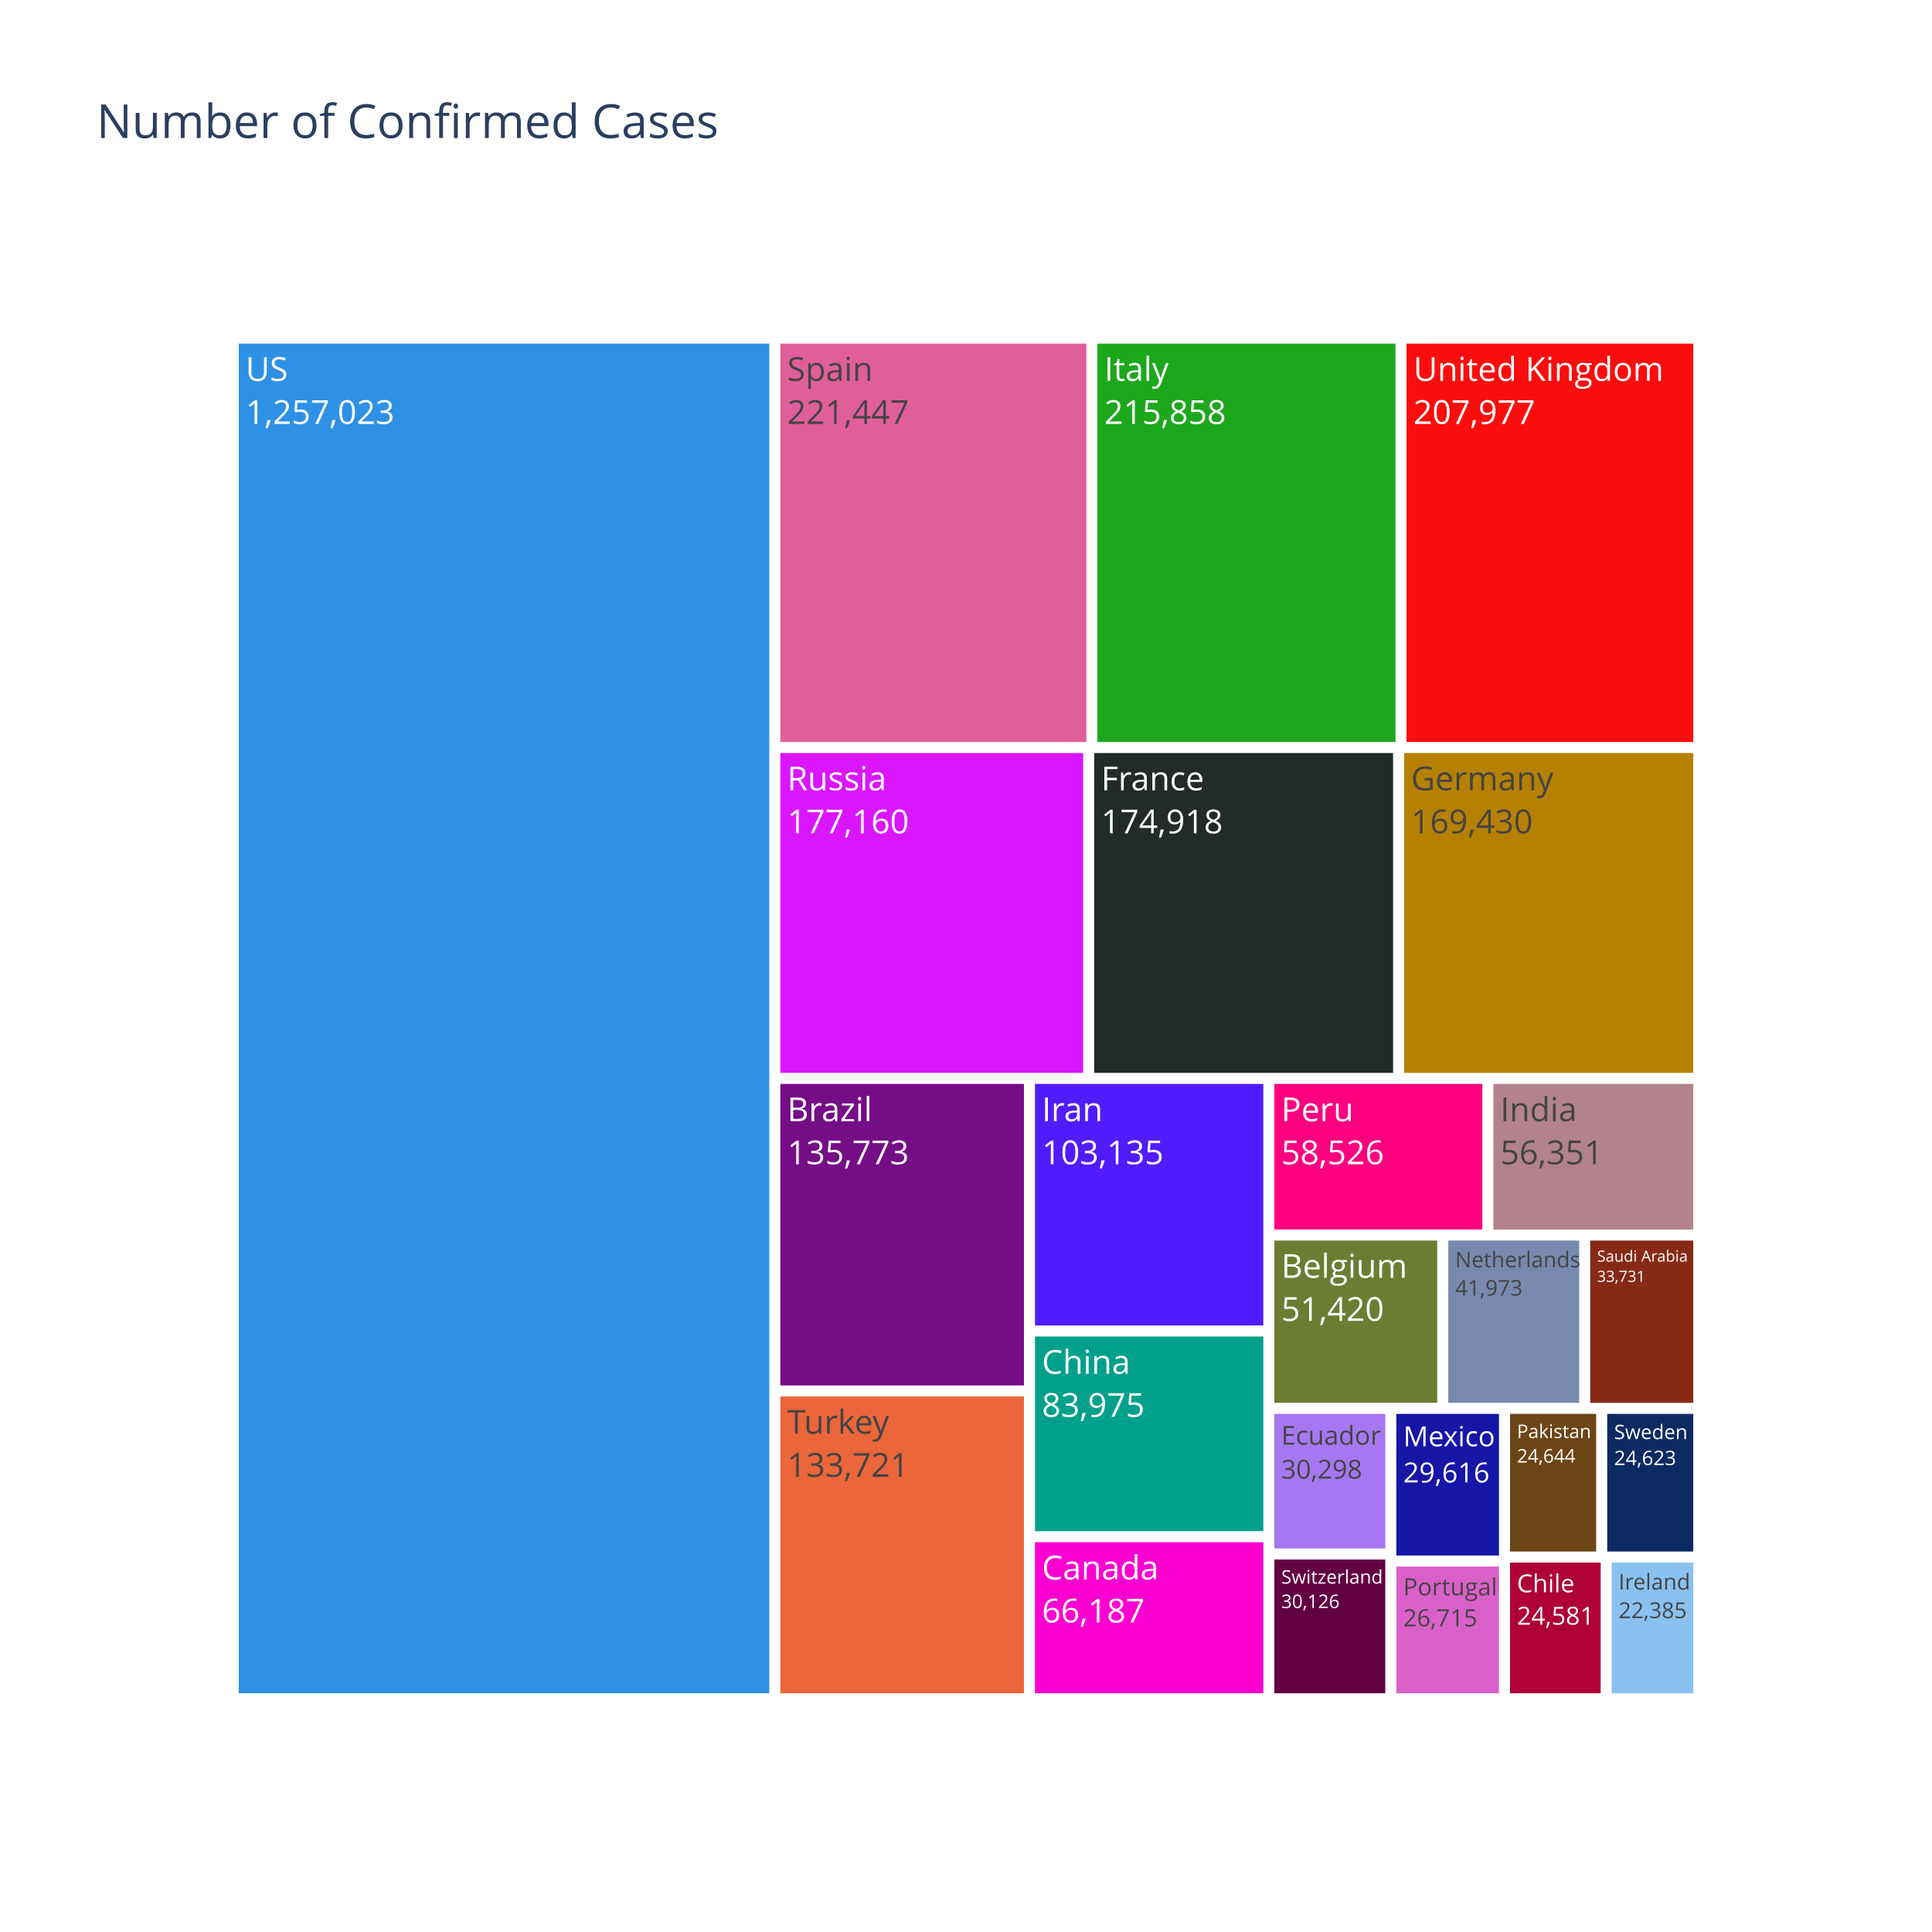
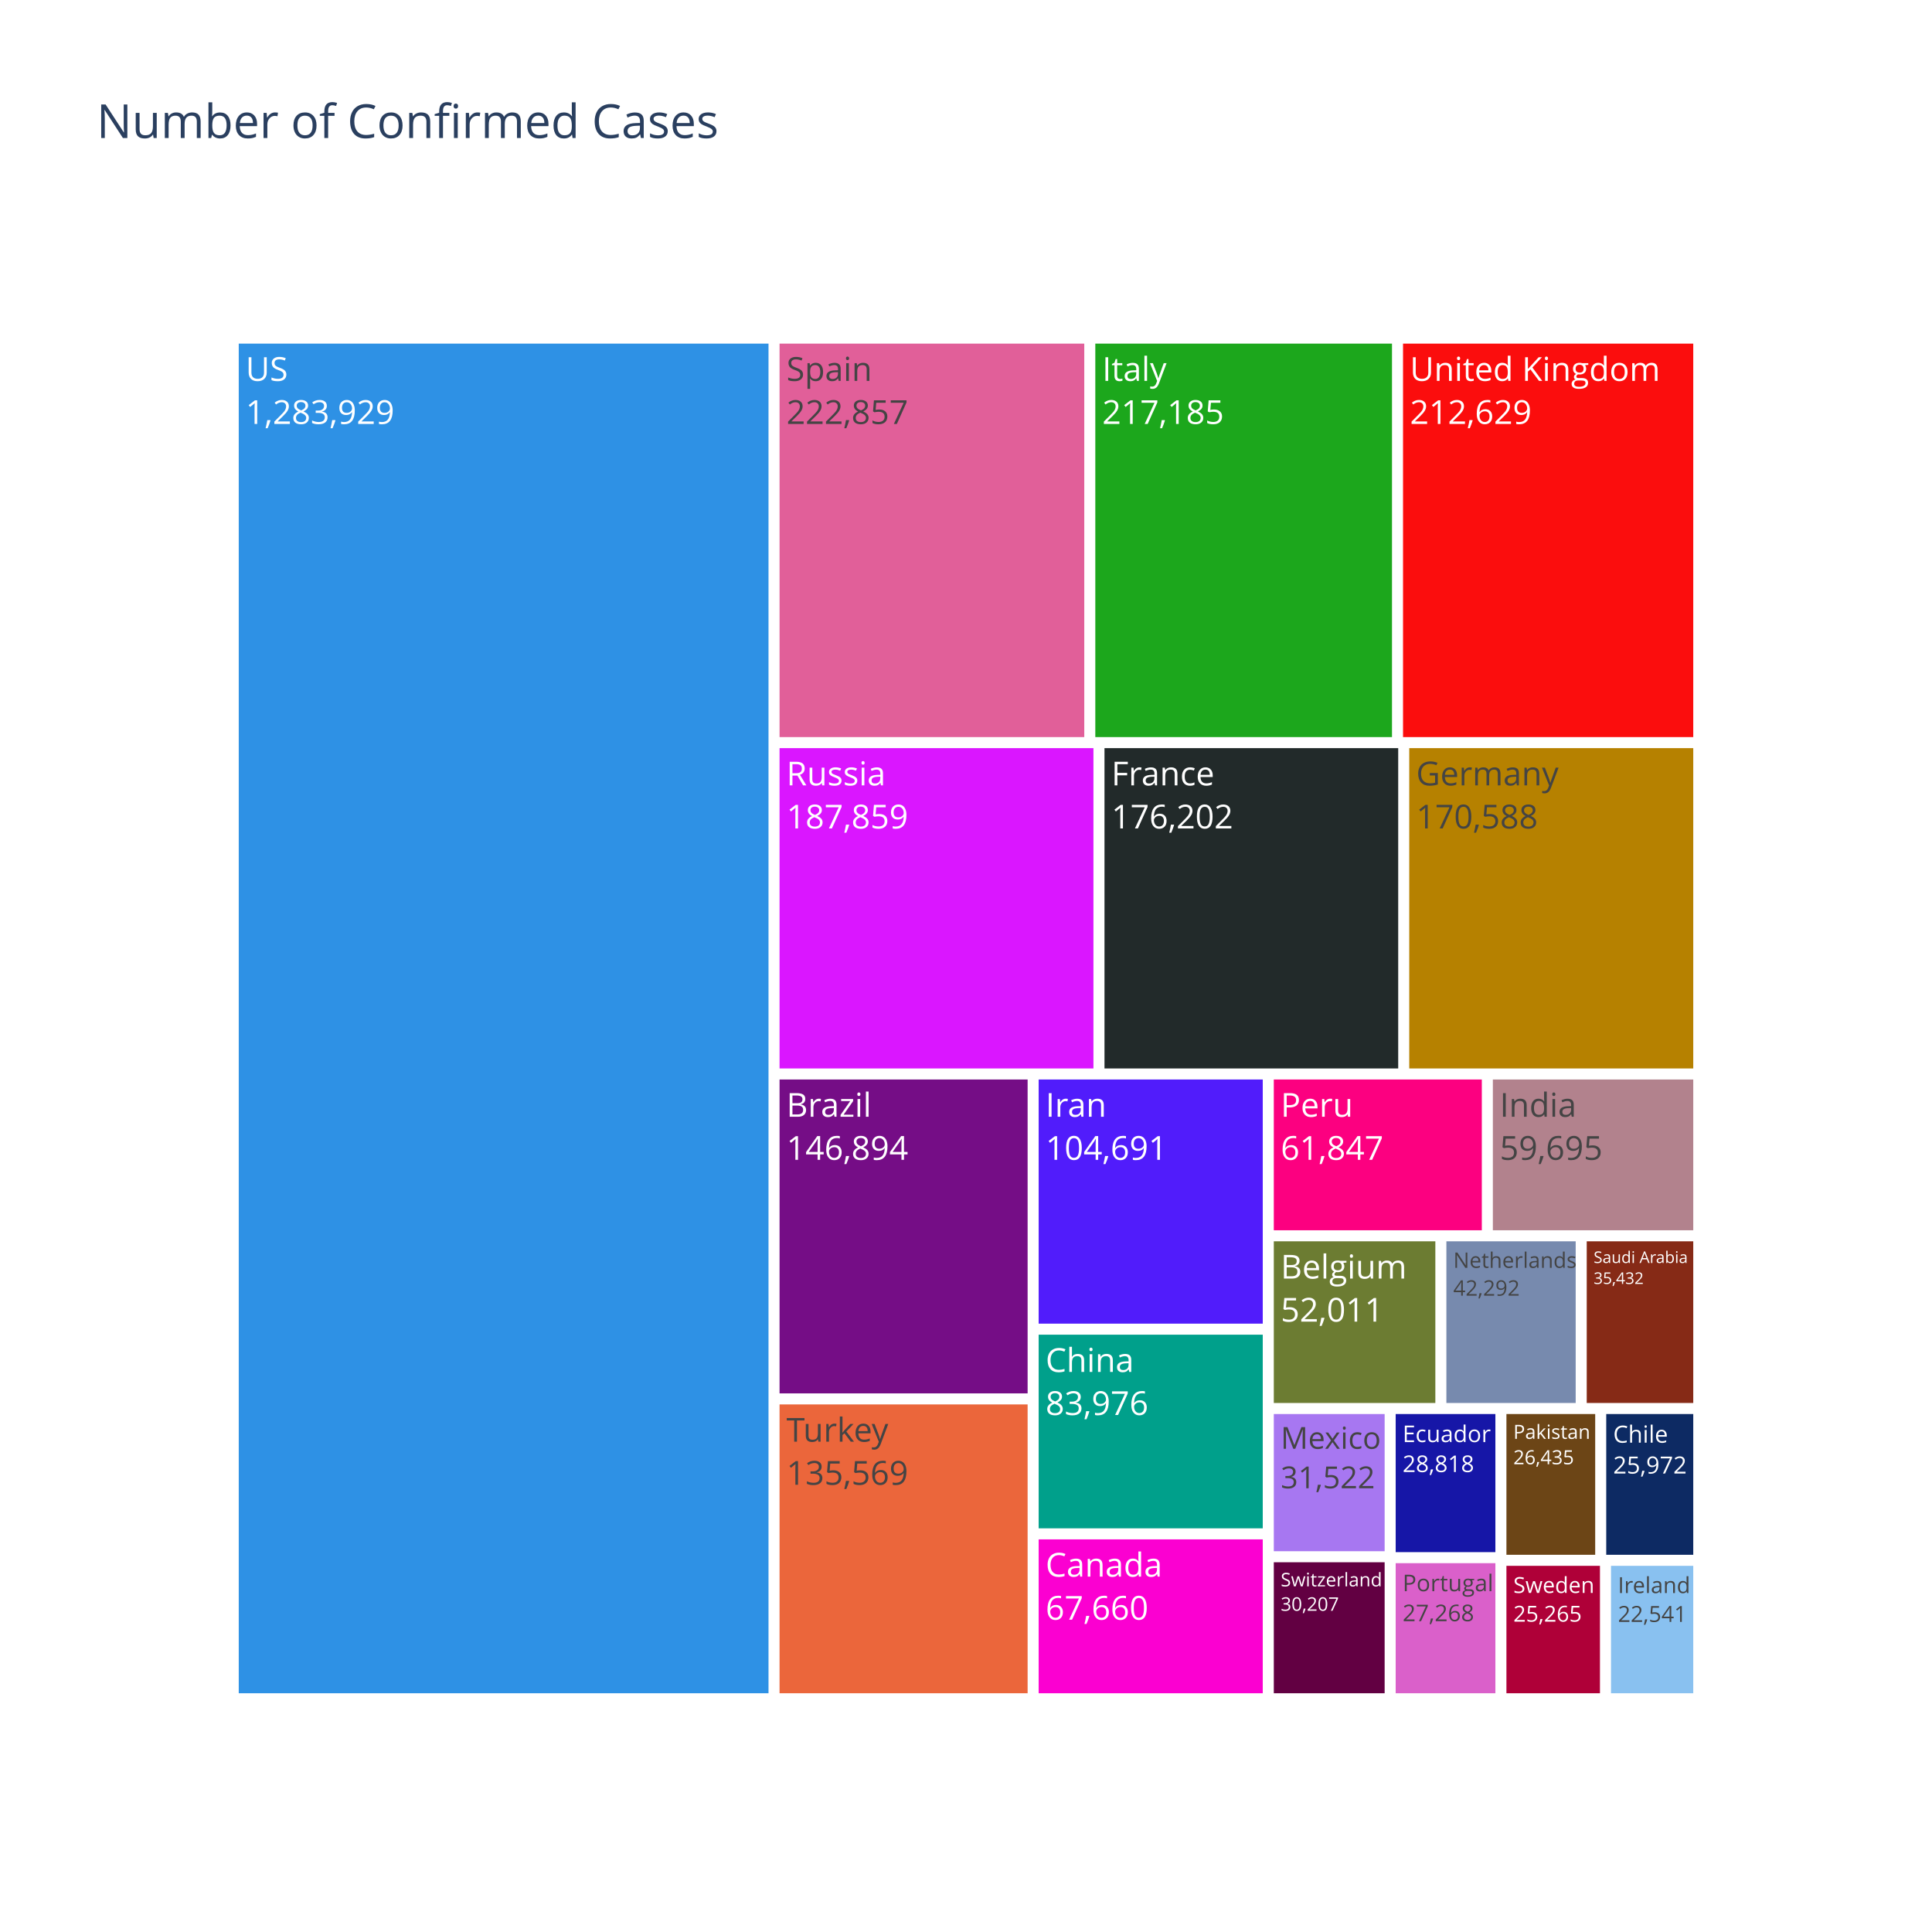
<svg xmlns="http://www.w3.org/2000/svg" class="main-svg" width="700" height="700" style="" viewBox="0 0 700 700">
  <rect x="0" y="0" width="700" height="700" style="fill: rgb(255, 255, 255); fill-opacity: 1;" />
-   <defs id="defs-99e1fc">
+   <defs id="defs-72fda2">
    <g class="clips" />
    <g class="gradients" />
  </defs>
  <g class="bglayer" />
  <g class="layer-below">
    <g class="imagelayer" />
    <g class="shapelayer" />
  </g>
  <g class="cartesianlayer" />
  <g class="polarlayer" />
  <g class="ternarylayer" />
  <g class="geolayer" />
  <g class="funnelarealayer" />
  <g class="pielayer" />
  <g class="treemaplayer">
    <g class="trace treemap" style="opacity: 1;">
      <g class="slice cursor-pointer">
        <path class="surface" d="M80,100L620,100L620,620L80,620Z" style="pointer-events: all; stroke-width: 0; fill: rgb(0, 0, 0); fill-opacity: 0; stroke: rgb(0, 0, 0); stroke-opacity: 0; opacity: 0;" />
        <g class="slicetext">
          <text data-notex="1" class="slicetext" text-anchor="start" x="0" y="0" style="font-family: 'Open Sans', verdana, arial, sans-serif; font-size: 12px; fill: rgb(42, 63, 95); fill-opacity: 1; white-space: pre;" transform="translate(86,114)"> </text>
        </g>
      </g>
      <g class="slice cursor-pointer">
-         <path class="surface" d="M86,124L279.225,124L279.225,614L86,614Z" style="pointer-events: all; stroke-width: 1; fill: rgb(46, 145, 229); fill-opacity: 1; stroke: rgb(255, 255, 255); stroke-opacity: 1; opacity: 1;" />
+         <path class="surface" d="M86,124L278.947,124L278.947,614L86,614Z" style="pointer-events: all; stroke-width: 1; fill: rgb(46, 145, 229); fill-opacity: 1; stroke: rgb(255, 255, 255); stroke-opacity: 1; opacity: 1;" />
        <g class="slicetext">
          <text data-notex="1" class="slicetext" text-anchor="start" x="0" y="0" style="font-family: 'Open Sans', verdana, arial, sans-serif; font-size: 12px; fill: rgb(255, 255, 255); fill-opacity: 1; white-space: pre;" transform="translate(89,138)">
            <tspan class="line" dy="0em" x="0" y="0">US</tspan>
-             <tspan class="line" dy="1.3em" x="0" y="0">1,257,023</tspan>
-           </text>
-         </g>
-       </g>
-       <g class="slice cursor-pointer">
-         <path class="surface" d="M282.225,124L394.113,124L394.113,269.339L282.225,269.339Z" style="pointer-events: all; stroke-width: 1; fill: rgb(225, 95, 153); fill-opacity: 1; stroke: rgb(255, 255, 255); stroke-opacity: 1; opacity: 1;" />
-         <g class="slicetext">
-           <text data-notex="1" class="slicetext" text-anchor="start" x="0" y="0" style="font-family: 'Open Sans', verdana, arial, sans-serif; font-size: 12px; fill: rgb(68, 68, 68); fill-opacity: 1; white-space: pre;" transform="translate(285.2255,138)">
+             <tspan class="line" dy="1.3em" x="0" y="0">1,283,929</tspan>
+           </text>
+         </g>
+       </g>
+       <g class="slice cursor-pointer">
+         <path class="surface" d="M281.947,124L393.352,124L393.352,267.563L281.947,267.563Z" style="pointer-events: all; stroke-width: 1; fill: rgb(225, 95, 153); fill-opacity: 1; stroke: rgb(255, 255, 255); stroke-opacity: 1; opacity: 1;" />
+         <g class="slicetext">
+           <text data-notex="1" class="slicetext" text-anchor="start" x="0" y="0" style="font-family: 'Open Sans', verdana, arial, sans-serif; font-size: 12px; fill: rgb(68, 68, 68); fill-opacity: 1; white-space: pre;" transform="translate(284.9468,138)">
            <tspan class="line" dy="0em" x="0" y="0">Spain</tspan>
-             <tspan class="line" dy="1.3em" x="0" y="0">221,447</tspan>
-           </text>
-         </g>
-       </g>
-       <g class="slice cursor-pointer">
-         <path class="surface" d="M397.113,124L506.101,124L506.101,269.339L397.113,269.339Z" style="pointer-events: all; stroke-width: 1; fill: rgb(28, 167, 28); fill-opacity: 1; stroke: rgb(255, 255, 255); stroke-opacity: 1; opacity: 1;" />
-         <g class="slicetext">
-           <text data-notex="1" class="slicetext" text-anchor="start" x="0" y="0" style="font-family: 'Open Sans', verdana, arial, sans-serif; font-size: 12px; fill: rgb(255, 255, 255); fill-opacity: 1; white-space: pre;" transform="translate(400.1129,138)">
+             <tspan class="line" dy="1.3em" x="0" y="0">222,857</tspan>
+           </text>
+         </g>
+       </g>
+       <g class="slice cursor-pointer">
+         <path class="surface" d="M396.352,124L504.845,124L504.845,267.563L396.352,267.563Z" style="pointer-events: all; stroke-width: 1; fill: rgb(28, 167, 28); fill-opacity: 1; stroke: rgb(255, 255, 255); stroke-opacity: 1; opacity: 1;" />
+         <g class="slicetext">
+           <text data-notex="1" class="slicetext" text-anchor="start" x="0" y="0" style="font-family: 'Open Sans', verdana, arial, sans-serif; font-size: 12px; fill: rgb(255, 255, 255); fill-opacity: 1; white-space: pre;" transform="translate(399.352,138)">
            <tspan class="line" dy="0em" x="0" y="0">Italy</tspan>
-             <tspan class="line" dy="1.3em" x="0" y="0">215,858</tspan>
-           </text>
-         </g>
-       </g>
-       <g class="slice cursor-pointer">
-         <path class="surface" d="M509.101,124L614,124L614,269.339L509.101,269.339Z" style="pointer-events: all; stroke-width: 1; fill: rgb(251, 13, 13); fill-opacity: 1; stroke: rgb(255, 255, 255); stroke-opacity: 1; opacity: 1;" />
-         <g class="slicetext">
-           <text data-notex="1" class="slicetext" text-anchor="start" x="0" y="0" style="font-family: 'Open Sans', verdana, arial, sans-serif; font-size: 12px; fill: rgb(255, 255, 255); fill-opacity: 1; white-space: pre;" transform="translate(512.1008,138)">
+             <tspan class="line" dy="1.3em" x="0" y="0">217,185</tspan>
+           </text>
+         </g>
+       </g>
+       <g class="slice cursor-pointer">
+         <path class="surface" d="M507.845,124L614,124L614,267.563L507.845,267.563Z" style="pointer-events: all; stroke-width: 1; fill: rgb(251, 13, 13); fill-opacity: 1; stroke: rgb(255, 255, 255); stroke-opacity: 1; opacity: 1;" />
+         <g class="slicetext">
+           <text data-notex="1" class="slicetext" text-anchor="start" x="0" y="0" style="font-family: 'Open Sans', verdana, arial, sans-serif; font-size: 12px; fill: rgb(255, 255, 255); fill-opacity: 1; white-space: pre;" transform="translate(510.8454,138)">
            <tspan class="line" dy="0em" x="0" y="0">United Kingdom</tspan>
-             <tspan class="line" dy="1.3em" x="0" y="0">207,977</tspan>
-           </text>
-         </g>
-       </g>
-       <g class="slice cursor-pointer">
-         <path class="surface" d="M282.225,272.339L392.951,272.339L392.951,389.225L282.225,389.225Z" style="pointer-events: all; stroke-width: 1; fill: rgb(218, 22, 255); fill-opacity: 1; stroke: rgb(255, 255, 255); stroke-opacity: 1; opacity: 1;" />
-         <g class="slicetext">
-           <text data-notex="1" class="slicetext" text-anchor="start" x="0" y="0" style="font-family: 'Open Sans', verdana, arial, sans-serif; font-size: 12px; fill: rgb(255, 255, 255); fill-opacity: 1; white-space: pre;" transform="translate(285.2255,286.3393)">
+             <tspan class="line" dy="1.3em" x="0" y="0">212,629</tspan>
+           </text>
+         </g>
+       </g>
+       <g class="slice cursor-pointer">
+         <path class="surface" d="M281.947,270.563L396.674,270.563L396.674,387.623L281.947,387.623Z" style="pointer-events: all; stroke-width: 1; fill: rgb(218, 22, 255); fill-opacity: 1; stroke: rgb(255, 255, 255); stroke-opacity: 1; opacity: 1;" />
+         <g class="slicetext">
+           <text data-notex="1" class="slicetext" text-anchor="start" x="0" y="0" style="font-family: 'Open Sans', verdana, arial, sans-serif; font-size: 12px; fill: rgb(255, 255, 255); fill-opacity: 1; white-space: pre;" transform="translate(284.9468,284.5631)">
            <tspan class="line" dy="0em" x="0" y="0">Russia</tspan>
-             <tspan class="line" dy="1.3em" x="0" y="0">177,160</tspan>
-           </text>
-         </g>
-       </g>
-       <g class="slice cursor-pointer">
-         <path class="surface" d="M395.951,272.339L505.237,272.339L505.237,389.225L395.951,389.225Z" style="pointer-events: all; stroke-width: 1; fill: rgb(34, 42, 42); fill-opacity: 1; stroke: rgb(255, 255, 255); stroke-opacity: 1; opacity: 1;" />
-         <g class="slicetext">
-           <text data-notex="1" class="slicetext" text-anchor="start" x="0" y="0" style="font-family: 'Open Sans', verdana, arial, sans-serif; font-size: 12px; fill: rgb(255, 255, 255); fill-opacity: 1; white-space: pre;" transform="translate(398.9508,286.3393)">
+             <tspan class="line" dy="1.3em" x="0" y="0">187,859</tspan>
+           </text>
+         </g>
+       </g>
+       <g class="slice cursor-pointer">
+         <path class="surface" d="M399.674,270.563L507.096,270.563L507.096,387.623L399.674,387.623Z" style="pointer-events: all; stroke-width: 1; fill: rgb(34, 42, 42); fill-opacity: 1; stroke: rgb(255, 255, 255); stroke-opacity: 1; opacity: 1;" />
+         <g class="slicetext">
+           <text data-notex="1" class="slicetext" text-anchor="start" x="0" y="0" style="font-family: 'Open Sans', verdana, arial, sans-serif; font-size: 12px; fill: rgb(255, 255, 255); fill-opacity: 1; white-space: pre;" transform="translate(402.6741,284.5631)">
            <tspan class="line" dy="0em" x="0" y="0">France</tspan>
-             <tspan class="line" dy="1.3em" x="0" y="0">174,918</tspan>
-           </text>
-         </g>
-       </g>
-       <g class="slice cursor-pointer">
-         <path class="surface" d="M508.237,272.339L614,272.339L614,389.225L508.237,389.225Z" style="pointer-events: all; stroke-width: 1; fill: rgb(182, 129, 0); fill-opacity: 1; stroke: rgb(255, 255, 255); stroke-opacity: 1; opacity: 1;" />
-         <g class="slicetext">
-           <text data-notex="1" class="slicetext" text-anchor="start" x="0" y="0" style="font-family: 'Open Sans', verdana, arial, sans-serif; font-size: 12px; fill: rgb(68, 68, 68); fill-opacity: 1; white-space: pre;" transform="translate(511.2369,286.3393)">
+             <tspan class="line" dy="1.3em" x="0" y="0">176,202</tspan>
+           </text>
+         </g>
+       </g>
+       <g class="slice cursor-pointer">
+         <path class="surface" d="M510.096,270.563L614,270.563L614,387.623L510.096,387.623Z" style="pointer-events: all; stroke-width: 1; fill: rgb(182, 129, 0); fill-opacity: 1; stroke: rgb(255, 255, 255); stroke-opacity: 1; opacity: 1;" />
+         <g class="slicetext">
+           <text data-notex="1" class="slicetext" text-anchor="start" x="0" y="0" style="font-family: 'Open Sans', verdana, arial, sans-serif; font-size: 12px; fill: rgb(68, 68, 68); fill-opacity: 1; white-space: pre;" transform="translate(513.0961,284.5631)">
            <tspan class="line" dy="0em" x="0" y="0">Germany</tspan>
-             <tspan class="line" dy="1.3em" x="0" y="0">169,430</tspan>
-           </text>
-         </g>
-       </g>
-       <g class="slice cursor-pointer">
-         <path class="surface" d="M282.225,392.225L371.495,392.225L371.495,502.468L282.225,502.468Z" style="pointer-events: all; stroke-width: 1; fill: rgb(117, 13, 134); fill-opacity: 1; stroke: rgb(255, 255, 255); stroke-opacity: 1; opacity: 1;" />
-         <g class="slicetext">
-           <text data-notex="1" class="slicetext" text-anchor="start" x="0" y="0" style="font-family: 'Open Sans', verdana, arial, sans-serif; font-size: 12px; fill: rgb(255, 255, 255); fill-opacity: 1; white-space: pre;" transform="translate(285.2255,406.2251)">
+             <tspan class="line" dy="1.3em" x="0" y="0">170,588</tspan>
+           </text>
+         </g>
+       </g>
+       <g class="slice cursor-pointer">
+         <path class="surface" d="M281.947,390.623L372.827,390.623L372.827,505.35L281.947,505.35Z" style="pointer-events: all; stroke-width: 1; fill: rgb(117, 13, 134); fill-opacity: 1; stroke: rgb(255, 255, 255); stroke-opacity: 1; opacity: 1;" />
+         <g class="slicetext">
+           <text data-notex="1" class="slicetext" text-anchor="start" x="0" y="0" style="font-family: 'Open Sans', verdana, arial, sans-serif; font-size: 12px; fill: rgb(255, 255, 255); fill-opacity: 1; white-space: pre;" transform="translate(284.9468,404.6233)">
            <tspan class="line" dy="0em" x="0" y="0">Brazil</tspan>
-             <tspan class="line" dy="1.3em" x="0" y="0">135,773</tspan>
-           </text>
-         </g>
-       </g>
-       <g class="slice cursor-pointer">
-         <path class="surface" d="M282.225,505.468L371.495,505.468L371.495,614L282.225,614Z" style="pointer-events: all; stroke-width: 1; fill: rgb(235, 102, 59); fill-opacity: 1; stroke: rgb(255, 255, 255); stroke-opacity: 1; opacity: 1;" />
-         <g class="slicetext">
-           <text data-notex="1" class="slicetext" text-anchor="start" x="0" y="0" style="font-family: 'Open Sans', verdana, arial, sans-serif; font-size: 12px; fill: rgb(68, 68, 68); fill-opacity: 1; white-space: pre;" transform="translate(285.2255,519.4683)">
+             <tspan class="line" dy="1.3em" x="0" y="0">146,894</tspan>
+           </text>
+         </g>
+       </g>
+       <g class="slice cursor-pointer">
+         <path class="surface" d="M281.947,508.35L372.827,508.35L372.827,614L281.947,614Z" style="pointer-events: all; stroke-width: 1; fill: rgb(235, 102, 59); fill-opacity: 1; stroke: rgb(255, 255, 255); stroke-opacity: 1; opacity: 1;" />
+         <g class="slicetext">
+           <text data-notex="1" class="slicetext" text-anchor="start" x="0" y="0" style="font-family: 'Open Sans', verdana, arial, sans-serif; font-size: 12px; fill: rgb(68, 68, 68); fill-opacity: 1; white-space: pre;" transform="translate(284.9468,522.3498)">
            <tspan class="line" dy="0em" x="0" y="0">Turkey</tspan>
-             <tspan class="line" dy="1.3em" x="0" y="0">133,721</tspan>
-           </text>
-         </g>
-       </g>
-       <g class="slice cursor-pointer">
-         <path class="surface" d="M374.495,392.225L458.22,392.225L458.22,480.747L374.495,480.747Z" style="pointer-events: all; stroke-width: 1; fill: rgb(81, 28, 251); fill-opacity: 1; stroke: rgb(255, 255, 255); stroke-opacity: 1; opacity: 1;" />
-         <g class="slicetext">
-           <text data-notex="1" class="slicetext" text-anchor="start" x="0" y="0" style="font-family: 'Open Sans', verdana, arial, sans-serif; font-size: 12px; fill: rgb(255, 255, 255); fill-opacity: 1; white-space: pre;" transform="translate(377.4954,406.2251)">
+             <tspan class="line" dy="1.3em" x="0" y="0">135,569</tspan>
+           </text>
+         </g>
+       </g>
+       <g class="slice cursor-pointer">
+         <path class="surface" d="M375.827,390.623L458.021,390.623L458.021,480.082L375.827,480.082Z" style="pointer-events: all; stroke-width: 1; fill: rgb(81, 28, 251); fill-opacity: 1; stroke: rgb(255, 255, 255); stroke-opacity: 1; opacity: 1;" />
+         <g class="slicetext">
+           <text data-notex="1" class="slicetext" text-anchor="start" x="0" y="0" style="font-family: 'Open Sans', verdana, arial, sans-serif; font-size: 12px; fill: rgb(255, 255, 255); fill-opacity: 1; white-space: pre;" transform="translate(378.827,404.6233)">
            <tspan class="line" dy="0em" x="0" y="0">Iran</tspan>
-             <tspan class="line" dy="1.3em" x="0" y="0">103,135</tspan>
-           </text>
-         </g>
-       </g>
-       <g class="slice cursor-pointer">
-         <path class="surface" d="M374.495,483.747L458.22,483.747L458.22,555.266L374.495,555.266Z" style="pointer-events: all; stroke-width: 1; fill: rgb(0, 160, 139); fill-opacity: 1; stroke: rgb(255, 255, 255); stroke-opacity: 1; opacity: 1;" />
-         <g class="slicetext">
-           <text data-notex="1" class="slicetext" text-anchor="start" x="0" y="0" style="font-family: 'Open Sans', verdana, arial, sans-serif; font-size: 12px; fill: rgb(255, 255, 255); fill-opacity: 1; white-space: pre;" transform="translate(377.4954,497.7467)">
+             <tspan class="line" dy="1.3em" x="0" y="0">104,691</tspan>
+           </text>
+         </g>
+       </g>
+       <g class="slice cursor-pointer">
+         <path class="surface" d="M375.827,483.082L458.021,483.082L458.021,554.246L375.827,554.246Z" style="pointer-events: all; stroke-width: 1; fill: rgb(0, 160, 139); fill-opacity: 1; stroke: rgb(255, 255, 255); stroke-opacity: 1; opacity: 1;" />
+         <g class="slicetext">
+           <text data-notex="1" class="slicetext" text-anchor="start" x="0" y="0" style="font-family: 'Open Sans', verdana, arial, sans-serif; font-size: 12px; fill: rgb(255, 255, 255); fill-opacity: 1; white-space: pre;" transform="translate(378.827,497.0818)">
            <tspan class="line" dy="0em" x="0" y="0">China</tspan>
-             <tspan class="line" dy="1.3em" x="0" y="0">83,975</tspan>
-           </text>
-         </g>
-       </g>
-       <g class="slice cursor-pointer">
-         <path class="surface" d="M374.495,558.266L458.22,558.266L458.22,614L374.495,614Z" style="pointer-events: all; stroke-width: 1; fill: rgb(251, 0, 209); fill-opacity: 1; stroke: rgb(255, 255, 255); stroke-opacity: 1; opacity: 1;" />
-         <g class="slicetext">
-           <text data-notex="1" class="slicetext" text-anchor="start" x="0" y="0" style="font-family: 'Open Sans', verdana, arial, sans-serif; font-size: 12px; fill: rgb(255, 255, 255); fill-opacity: 1; white-space: pre;" transform="translate(377.4954,572.2659)">
+             <tspan class="line" dy="1.3em" x="0" y="0">83,976</tspan>
+           </text>
+         </g>
+       </g>
+       <g class="slice cursor-pointer">
+         <path class="surface" d="M375.827,557.246L458.021,557.246L458.021,614L375.827,614Z" style="pointer-events: all; stroke-width: 1; fill: rgb(251, 0, 209); fill-opacity: 1; stroke: rgb(255, 255, 255); stroke-opacity: 1; opacity: 1;" />
+         <g class="slicetext">
+           <text data-notex="1" class="slicetext" text-anchor="start" x="0" y="0" style="font-family: 'Open Sans', verdana, arial, sans-serif; font-size: 12px; fill: rgb(255, 255, 255); fill-opacity: 1; white-space: pre;" transform="translate(378.827,571.2457)">
            <tspan class="line" dy="0em" x="0" y="0">Canada</tspan>
-             <tspan class="line" dy="1.3em" x="0" y="0">66,187</tspan>
-           </text>
-         </g>
-       </g>
-       <g class="slice cursor-pointer">
-         <path class="surface" d="M461.22,392.225L537.585,392.225L537.585,445.977L461.22,445.977Z" style="pointer-events: all; stroke-width: 1; fill: rgb(252, 0, 128); fill-opacity: 1; stroke: rgb(255, 255, 255); stroke-opacity: 1; opacity: 1;" />
-         <g class="slicetext">
-           <text data-notex="1" class="slicetext" text-anchor="start" x="0" y="0" style="font-family: 'Open Sans', verdana, arial, sans-serif; font-size: 12px; fill: rgb(255, 255, 255); fill-opacity: 1; white-space: pre;" transform="translate(464.2198,406.2251)">
+             <tspan class="line" dy="1.3em" x="0" y="0">67,660</tspan>
+           </text>
+         </g>
+       </g>
+       <g class="slice cursor-pointer">
+         <path class="surface" d="M461.021,390.623L537.391,390.623L537.391,446.251L461.021,446.251Z" style="pointer-events: all; stroke-width: 1; fill: rgb(252, 0, 128); fill-opacity: 1; stroke: rgb(255, 255, 255); stroke-opacity: 1; opacity: 1;" />
+         <g class="slicetext">
+           <text data-notex="1" class="slicetext" text-anchor="start" x="0" y="0" style="font-family: 'Open Sans', verdana, arial, sans-serif; font-size: 12px; fill: rgb(255, 255, 255); fill-opacity: 1; white-space: pre;" transform="translate(464.0205,404.6233)">
            <tspan class="line" dy="0em" x="0" y="0">Peru</tspan>
-             <tspan class="line" dy="1.3em" x="0" y="0">58,526</tspan>
-           </text>
-         </g>
-       </g>
-       <g class="slice cursor-pointer">
-         <path class="surface" d="M540.585,392.225L614,392.225L614,445.977L540.585,445.977Z" style="pointer-events: all; stroke-width: 1; fill: rgb(178, 130, 141); fill-opacity: 1; stroke: rgb(255, 255, 255); stroke-opacity: 1; opacity: 1;" />
-         <g class="slicetext">
-           <text data-notex="1" class="slicetext" text-anchor="start" x="0" y="0" style="font-family: 'Open Sans', verdana, arial, sans-serif; font-size: 12px; fill: rgb(68, 68, 68); fill-opacity: 1; white-space: pre;" transform="translate(543.5846,406.2251)">
+             <tspan class="line" dy="1.3em" x="0" y="0">61,847</tspan>
+           </text>
+         </g>
+       </g>
+       <g class="slice cursor-pointer">
+         <path class="surface" d="M540.391,390.623L614,390.623L614,446.251L540.391,446.251Z" style="pointer-events: all; stroke-width: 1; fill: rgb(178, 130, 141); fill-opacity: 1; stroke: rgb(255, 255, 255); stroke-opacity: 1; opacity: 1;" />
+         <g class="slicetext">
+           <text data-notex="1" class="slicetext" text-anchor="start" x="0" y="0" style="font-family: 'Open Sans', verdana, arial, sans-serif; font-size: 12px; fill: rgb(68, 68, 68); fill-opacity: 1; white-space: pre;" transform="translate(543.3911,404.6233)">
            <tspan class="line" dy="0em" x="0" y="0">India</tspan>
-             <tspan class="line" dy="1.3em" x="0" y="0">56,351</tspan>
-           </text>
-         </g>
-       </g>
-       <g class="slice cursor-pointer">
-         <path class="surface" d="M461.22,448.977L521.231,448.977L521.231,508.779L461.22,508.779Z" style="pointer-events: all; stroke-width: 1; fill: rgb(108, 124, 50); fill-opacity: 1; stroke: rgb(255, 255, 255); stroke-opacity: 1; opacity: 1;" />
-         <g class="slicetext">
-           <text data-notex="1" class="slicetext" text-anchor="start" x="0" y="0" style="font-family: 'Open Sans', verdana, arial, sans-serif; font-size: 12px; fill: rgb(255, 255, 255); fill-opacity: 1; white-space: pre;" transform="translate(464.2198,462.9769)">
+             <tspan class="line" dy="1.3em" x="0" y="0">59,695</tspan>
+           </text>
+         </g>
+       </g>
+       <g class="slice cursor-pointer">
+         <path class="surface" d="M461.021,449.251L520.553,449.251L520.553,508.831L461.021,508.831Z" style="pointer-events: all; stroke-width: 1; fill: rgb(108, 124, 50); fill-opacity: 1; stroke: rgb(255, 255, 255); stroke-opacity: 1; opacity: 1;" />
+         <g class="slicetext">
+           <text data-notex="1" class="slicetext" text-anchor="start" x="0" y="0" style="font-family: 'Open Sans', verdana, arial, sans-serif; font-size: 12px; fill: rgb(255, 255, 255); fill-opacity: 1; white-space: pre;" transform="translate(464.0205,463.251)">
            <tspan class="line" dy="0em" x="0" y="0">Belgium</tspan>
-             <tspan class="line" dy="1.3em" x="0" y="0">51,420</tspan>
-           </text>
-         </g>
-       </g>
-       <g class="slice cursor-pointer">
-         <path class="surface" d="M524.231,448.977L572.665,448.977L572.665,508.779L524.231,508.779Z" style="pointer-events: all; stroke-width: 1; fill: rgb(119, 138, 174); fill-opacity: 1; stroke: rgb(255, 255, 255); stroke-opacity: 1; opacity: 1;" />
-         <g class="slicetext">
-           <text data-notex="1" class="slicetext" text-anchor="start" x="0" y="0" style="font-family: 'Open Sans', verdana, arial, sans-serif; font-size: 12px; fill: rgb(68, 68, 68); fill-opacity: 1; white-space: pre;" transform="translate(527.2309,459.1894)scale(0.6556757)">
+             <tspan class="line" dy="1.3em" x="0" y="0">52,011</tspan>
+           </text>
+         </g>
+       </g>
+       <g class="slice cursor-pointer">
+         <path class="surface" d="M523.553,449.251L571.4,449.251L571.4,508.831L523.553,508.831Z" style="pointer-events: all; stroke-width: 1; fill: rgb(119, 138, 174); fill-opacity: 1; stroke: rgb(255, 255, 255); stroke-opacity: 1; opacity: 1;" />
+         <g class="slicetext">
+           <text data-notex="1" class="slicetext" text-anchor="start" x="0" y="0" style="font-family: 'Open Sans', verdana, arial, sans-serif; font-size: 12px; fill: rgb(68, 68, 68); fill-opacity: 1; white-space: pre;" transform="translate(526.553,459.3636)scale(0.6466036)">
            <tspan class="line" dy="0em" x="0" y="0">Netherlands</tspan>
-             <tspan class="line" dy="1.3em" x="0" y="0">41,973</tspan>
-           </text>
-         </g>
-       </g>
-       <g class="slice cursor-pointer">
-         <path class="surface" d="M575.665,448.977L614,448.977L614,508.779L575.665,508.779Z" style="pointer-events: all; stroke-width: 1; fill: rgb(134, 42, 22); fill-opacity: 1; stroke: rgb(255, 255, 255); stroke-opacity: 1; opacity: 1;" />
-         <g class="slicetext">
-           <text data-notex="1" class="slicetext" text-anchor="start" x="0" y="0" style="font-family: 'Open Sans', verdana, arial, sans-serif; font-size: 12px; fill: rgb(255, 255, 255); fill-opacity: 1; white-space: pre;" transform="translate(578.6654,457.1282)scale(0.4682994)">
+             <tspan class="line" dy="1.3em" x="0" y="0">42,292</tspan>
+           </text>
+         </g>
+       </g>
+       <g class="slice cursor-pointer">
+         <path class="surface" d="M574.4,449.251L614,449.251L614,508.831L574.4,508.831Z" style="pointer-events: all; stroke-width: 1; fill: rgb(134, 42, 22); fill-opacity: 1; stroke: rgb(255, 255, 255); stroke-opacity: 1; opacity: 1;" />
+         <g class="slicetext">
+           <text data-notex="1" class="slicetext" text-anchor="start" x="0" y="0" style="font-family: 'Open Sans', verdana, arial, sans-serif; font-size: 12px; fill: rgb(255, 255, 255); fill-opacity: 1; white-space: pre;" transform="translate(577.4004,457.6038)scale(0.4866208)">
            <tspan class="line" dy="0em" x="0" y="0">Saudi Arabia</tspan>
-             <tspan class="line" dy="1.3em" x="0" y="0">33,731</tspan>
-           </text>
-         </g>
-       </g>
-       <g class="slice cursor-pointer">
-         <path class="surface" d="M461.22,511.779L502.414,511.779L502.414,561.539L461.22,561.539Z" style="pointer-events: all; stroke-width: 1; fill: rgb(167, 119, 241); fill-opacity: 1; stroke: rgb(255, 255, 255); stroke-opacity: 1; opacity: 1;" />
-         <g class="slicetext">
-           <text data-notex="1" class="slicetext" text-anchor="start" x="0" y="0" style="font-family: 'Open Sans', verdana, arial, sans-serif; font-size: 12px; fill: rgb(68, 68, 68); fill-opacity: 1; white-space: pre;" transform="translate(464.2198,523.4393)scale(0.78729)">
+             <tspan class="line" dy="1.3em" x="0" y="0">35,432</tspan>
+           </text>
+         </g>
+       </g>
+       <g class="slice cursor-pointer">
+         <path class="surface" d="M461.021,511.831L502.182,511.831L502.182,562.536L461.021,562.536Z" style="pointer-events: all; stroke-width: 1; fill: rgb(167, 119, 241); fill-opacity: 1; stroke: rgb(255, 255, 255); stroke-opacity: 1; opacity: 1;" />
+         <g class="slicetext">
+           <text data-notex="1" class="slicetext" text-anchor="start" x="0" y="0" style="font-family: 'Open Sans', verdana, arial, sans-serif; font-size: 12px; fill: rgb(68, 68, 68); fill-opacity: 1; white-space: pre;" transform="translate(464.0205,524.9178)scale(0.9170091)">
+             <tspan class="line" dy="0em" x="0" y="0">Mexico</tspan>
+             <tspan class="line" dy="1.3em" x="0" y="0">31,522</tspan>
+           </text>
+         </g>
+       </g>
+       <g class="slice cursor-pointer">
+         <path class="surface" d="M461.021,565.536L502.182,565.536L502.182,614L461.021,614Z" style="pointer-events: all; stroke-width: 1; fill: rgb(98, 0, 66); fill-opacity: 1; stroke: rgb(255, 255, 255); stroke-opacity: 1; opacity: 1;" />
+         <g class="slicetext">
+           <text data-notex="1" class="slicetext" text-anchor="start" x="0" y="0" style="font-family: 'Open Sans', verdana, arial, sans-serif; font-size: 12px; fill: rgb(255, 255, 255); fill-opacity: 1; white-space: pre;" transform="translate(464.0205,574.7708)scale(0.5668363)">
+             <tspan class="line" dy="0em" x="0" y="0">Switzerland</tspan>
+             <tspan class="line" dy="1.3em" x="0" y="0">30,207</tspan>
+           </text>
+         </g>
+       </g>
+       <g class="slice cursor-pointer">
+         <path class="surface" d="M505.182,511.831L542.307,511.831L542.307,562.869L505.182,562.869Z" style="pointer-events: all; stroke-width: 1; fill: rgb(22, 22, 167); fill-opacity: 1; stroke: rgb(255, 255, 255); stroke-opacity: 1; opacity: 1;" />
+         <g class="slicetext">
+           <text data-notex="1" class="slicetext" text-anchor="start" x="0" y="0" style="font-family: 'Open Sans', verdana, arial, sans-serif; font-size: 12px; fill: rgb(255, 255, 255); fill-opacity: 1; white-space: pre;" transform="translate(508.1821,522.4895)scale(0.696249)">
            <tspan class="line" dy="0em" x="0" y="0">Ecuador</tspan>
-             <tspan class="line" dy="1.3em" x="0" y="0">30,298</tspan>
-           </text>
-         </g>
-       </g>
-       <g class="slice cursor-pointer">
-         <path class="surface" d="M461.22,564.539L502.414,564.539L502.414,614L461.22,614Z" style="pointer-events: all; stroke-width: 1; fill: rgb(98, 0, 66); fill-opacity: 1; stroke: rgb(255, 255, 255); stroke-opacity: 1; opacity: 1;" />
-         <g class="slicetext">
-           <text data-notex="1" class="slicetext" text-anchor="start" x="0" y="0" style="font-family: 'Open Sans', verdana, arial, sans-serif; font-size: 12px; fill: rgb(255, 255, 255); fill-opacity: 1; white-space: pre;" transform="translate(464.2198,573.7803)scale(0.5673644)">
-             <tspan class="line" dy="0em" x="0" y="0">Switzerland</tspan>
-             <tspan class="line" dy="1.3em" x="0" y="0">30,126</tspan>
-           </text>
-         </g>
-       </g>
-       <g class="slice cursor-pointer">
-         <path class="surface" d="M505.414,511.779L543.615,511.779L543.615,564.099L505.414,564.099Z" style="pointer-events: all; stroke-width: 1; fill: rgb(22, 22, 167); fill-opacity: 1; stroke: rgb(255, 255, 255); stroke-opacity: 1; opacity: 1;" />
-         <g class="slicetext">
-           <text data-notex="1" class="slicetext" text-anchor="start" x="0" y="0" style="font-family: 'Open Sans', verdana, arial, sans-serif; font-size: 12px; fill: rgb(255, 255, 255); fill-opacity: 1; white-space: pre;" transform="translate(508.4142,524.0168)scale(0.8397898)">
-             <tspan class="line" dy="0em" x="0" y="0">Mexico</tspan>
-             <tspan class="line" dy="1.3em" x="0" y="0">29,616</tspan>
-           </text>
-         </g>
-       </g>
-       <g class="slice cursor-pointer">
-         <path class="surface" d="M505.414,567.099L543.615,567.099L543.615,614L505.414,614Z" style="pointer-events: all; stroke-width: 1; fill: rgb(218, 96, 202); fill-opacity: 1; stroke: rgb(255, 255, 255); stroke-opacity: 1; opacity: 1;" />
-         <g class="slicetext">
-           <text data-notex="1" class="slicetext" text-anchor="start" x="0" y="0" style="font-family: 'Open Sans', verdana, arial, sans-serif; font-size: 12px; fill: rgb(68, 68, 68); fill-opacity: 1; white-space: pre;" transform="translate(508.4142,578.0225)scale(0.720323)">
+             <tspan class="line" dy="1.3em" x="0" y="0">28,818</tspan>
+           </text>
+         </g>
+       </g>
+       <g class="slice cursor-pointer">
+         <path class="surface" d="M505.182,565.869L542.307,565.869L542.307,614L505.182,614Z" style="pointer-events: all; stroke-width: 1; fill: rgb(218, 96, 202); fill-opacity: 1; stroke: rgb(255, 255, 255); stroke-opacity: 1; opacity: 1;" />
+         <g class="slicetext">
+           <text data-notex="1" class="slicetext" text-anchor="start" x="0" y="0" style="font-family: 'Open Sans', verdana, arial, sans-serif; font-size: 12px; fill: rgb(68, 68, 68); fill-opacity: 1; white-space: pre;" transform="translate(508.1821,576.5273)scale(0.696249)">
            <tspan class="line" dy="0em" x="0" y="0">Portugal</tspan>
-             <tspan class="line" dy="1.3em" x="0" y="0">26,715</tspan>
-           </text>
-         </g>
-       </g>
-       <g class="slice cursor-pointer">
-         <path class="surface" d="M546.615,511.779L578.822,511.779L578.822,562.647L546.615,562.647Z" style="pointer-events: all; stroke-width: 1; fill: rgb(108, 69, 22); fill-opacity: 1; stroke: rgb(255, 255, 255); stroke-opacity: 1; opacity: 1;" />
-         <g class="slicetext">
-           <text data-notex="1" class="slicetext" text-anchor="start" x="0" y="0" style="font-family: 'Open Sans', verdana, arial, sans-serif; font-size: 12px; fill: rgb(255, 255, 255); fill-opacity: 1; white-space: pre;" transform="translate(549.6149,521.0419)scale(0.5693431)">
+             <tspan class="line" dy="1.3em" x="0" y="0">27,268</tspan>
+           </text>
+         </g>
+       </g>
+       <g class="slice cursor-pointer">
+         <path class="surface" d="M545.307,511.831L578.47,511.831L578.47,563.83L545.307,563.83Z" style="pointer-events: all; stroke-width: 1; fill: rgb(108, 69, 22); fill-opacity: 1; stroke: rgb(255, 255, 255); stroke-opacity: 1; opacity: 1;" />
+         <g class="slicetext">
+           <text data-notex="1" class="slicetext" text-anchor="start" x="0" y="0" style="font-family: 'Open Sans', verdana, arial, sans-serif; font-size: 12px; fill: rgb(255, 255, 255); fill-opacity: 1; white-space: pre;" transform="translate(548.3066,521.3219)scale(0.5901079)">
            <tspan class="line" dy="0em" x="0" y="0">Pakistan</tspan>
-             <tspan class="line" dy="1.3em" x="0" y="0">24,644</tspan>
-           </text>
-         </g>
-       </g>
-       <g class="slice cursor-pointer">
-         <path class="surface" d="M581.822,511.779L614,511.779L614,562.647L581.822,562.647Z" style="pointer-events: all; stroke-width: 1; fill: rgb(13, 42, 99); fill-opacity: 1; stroke: rgb(255, 255, 255); stroke-opacity: 1; opacity: 1;" />
-         <g class="slicetext">
-           <text data-notex="1" class="slicetext" text-anchor="start" x="0" y="0" style="font-family: 'Open Sans', verdana, arial, sans-serif; font-size: 12px; fill: rgb(255, 255, 255); fill-opacity: 1; white-space: pre;" transform="translate(584.8224,521.4178)scale(0.6035176)">
+             <tspan class="line" dy="1.3em" x="0" y="0">26,435</tspan>
+           </text>
+         </g>
+       </g>
+       <g class="slice cursor-pointer">
+         <path class="surface" d="M581.47,511.831L614,511.831L614,563.83L581.47,563.83Z" style="pointer-events: all; stroke-width: 1; fill: rgb(13, 42, 99); fill-opacity: 1; stroke: rgb(255, 255, 255); stroke-opacity: 1; opacity: 1;" />
+         <g class="slicetext">
+           <text data-notex="1" class="slicetext" text-anchor="start" x="0" y="0" style="font-family: 'Open Sans', verdana, arial, sans-serif; font-size: 12px; fill: rgb(255, 255, 255); fill-opacity: 1; white-space: pre;" transform="translate(584.47,522.7114)scale(0.7164223)">
+             <tspan class="line" dy="0em" x="0" y="0">Chile</tspan>
+             <tspan class="line" dy="1.3em" x="0" y="0">25,972</tspan>
+           </text>
+         </g>
+       </g>
+       <g class="slice cursor-pointer">
+         <path class="surface" d="M545.307,566.83L580.196,566.83L580.196,614L545.307,614Z" style="pointer-events: all; stroke-width: 1; fill: rgb(175, 0, 56); fill-opacity: 1; stroke: rgb(255, 255, 255); stroke-opacity: 1; opacity: 1;" />
+         <g class="slicetext">
+           <text data-notex="1" class="slicetext" text-anchor="start" x="0" y="0" style="font-family: 'Open Sans', verdana, arial, sans-serif; font-size: 12px; fill: rgb(255, 255, 255); fill-opacity: 1; white-space: pre;" transform="translate(548.3066,577.156)scale(0.6660349)">
            <tspan class="line" dy="0em" x="0" y="0">Sweden</tspan>
-             <tspan class="line" dy="1.3em" x="0" y="0">24,623</tspan>
-           </text>
-         </g>
-       </g>
-       <g class="slice cursor-pointer">
-         <path class="surface" d="M546.615,565.647L580.453,565.647L580.453,614L546.615,614Z" style="pointer-events: all; stroke-width: 1; fill: rgb(175, 0, 56); fill-opacity: 1; stroke: rgb(255, 255, 255); stroke-opacity: 1; opacity: 1;" />
-         <g class="slicetext">
-           <text data-notex="1" class="slicetext" text-anchor="start" x="0" y="0" style="font-family: 'Open Sans', verdana, arial, sans-serif; font-size: 12px; fill: rgb(255, 255, 255); fill-opacity: 1; white-space: pre;" transform="translate(549.6149,576.9167)scale(0.7517457)">
-             <tspan class="line" dy="0em" x="0" y="0">Chile</tspan>
-             <tspan class="line" dy="1.3em" x="0" y="0">24,581</tspan>
-           </text>
-         </g>
-       </g>
-       <g class="slice cursor-pointer">
-         <path class="surface" d="M583.453,565.647L614,565.647L614,614L583.453,614Z" style="pointer-events: all; stroke-width: 1; fill: rgb(137, 193, 240); fill-opacity: 1; stroke: rgb(255, 255, 255); stroke-opacity: 1; opacity: 1;" />
-         <g class="slicetext">
-           <text data-notex="1" class="slicetext" text-anchor="start" x="0" y="0" style="font-family: 'Open Sans', verdana, arial, sans-serif; font-size: 12px; fill: rgb(68, 68, 68); fill-opacity: 1; white-space: pre;" transform="translate(586.4529,575.9391)scale(0.6628744)">
+             <tspan class="line" dy="1.3em" x="0" y="0">25,265</tspan>
+           </text>
+         </g>
+       </g>
+       <g class="slice cursor-pointer">
+         <path class="surface" d="M583.196,566.83L614,566.83L614,614L583.196,614Z" style="pointer-events: all; stroke-width: 1; fill: rgb(137, 193, 240); fill-opacity: 1; stroke: rgb(255, 255, 255); stroke-opacity: 1; opacity: 1;" />
+         <g class="slicetext">
+           <text data-notex="1" class="slicetext" text-anchor="start" x="0" y="0" style="font-family: 'Open Sans', verdana, arial, sans-serif; font-size: 12px; fill: rgb(68, 68, 68); fill-opacity: 1; white-space: pre;" transform="translate(586.1958,577.1976)scale(0.6698168)">
            <tspan class="line" dy="0em" x="0" y="0">Ireland</tspan>
-             <tspan class="line" dy="1.3em" x="0" y="0">22,385</tspan>
+             <tspan class="line" dy="1.3em" x="0" y="0">22,541</tspan>
          </text>
        </g>
      </g>
    </g>
  </g>
  <g class="sunburstlayer" />
  <g class="glimages" />
-   <defs id="topdefs-99e1fc">
+   <defs id="topdefs-72fda2">
    <g class="clips" />
  </defs>
  <g class="layer-above">
    <g class="imagelayer" />
    <g class="shapelayer" />
  </g>
  <g class="infolayer">
    <g class="g-gtitle">
      <text class="gtitle" x="35" y="50" text-anchor="start" dy="0em" style="font-family: 'Open Sans', verdana, arial, sans-serif; font-size: 17px; fill: rgb(42, 63, 95); opacity: 1; font-weight: normal; white-space: pre;">Number of Confirmed Cases</text>
    </g>
  </g>
</svg>
